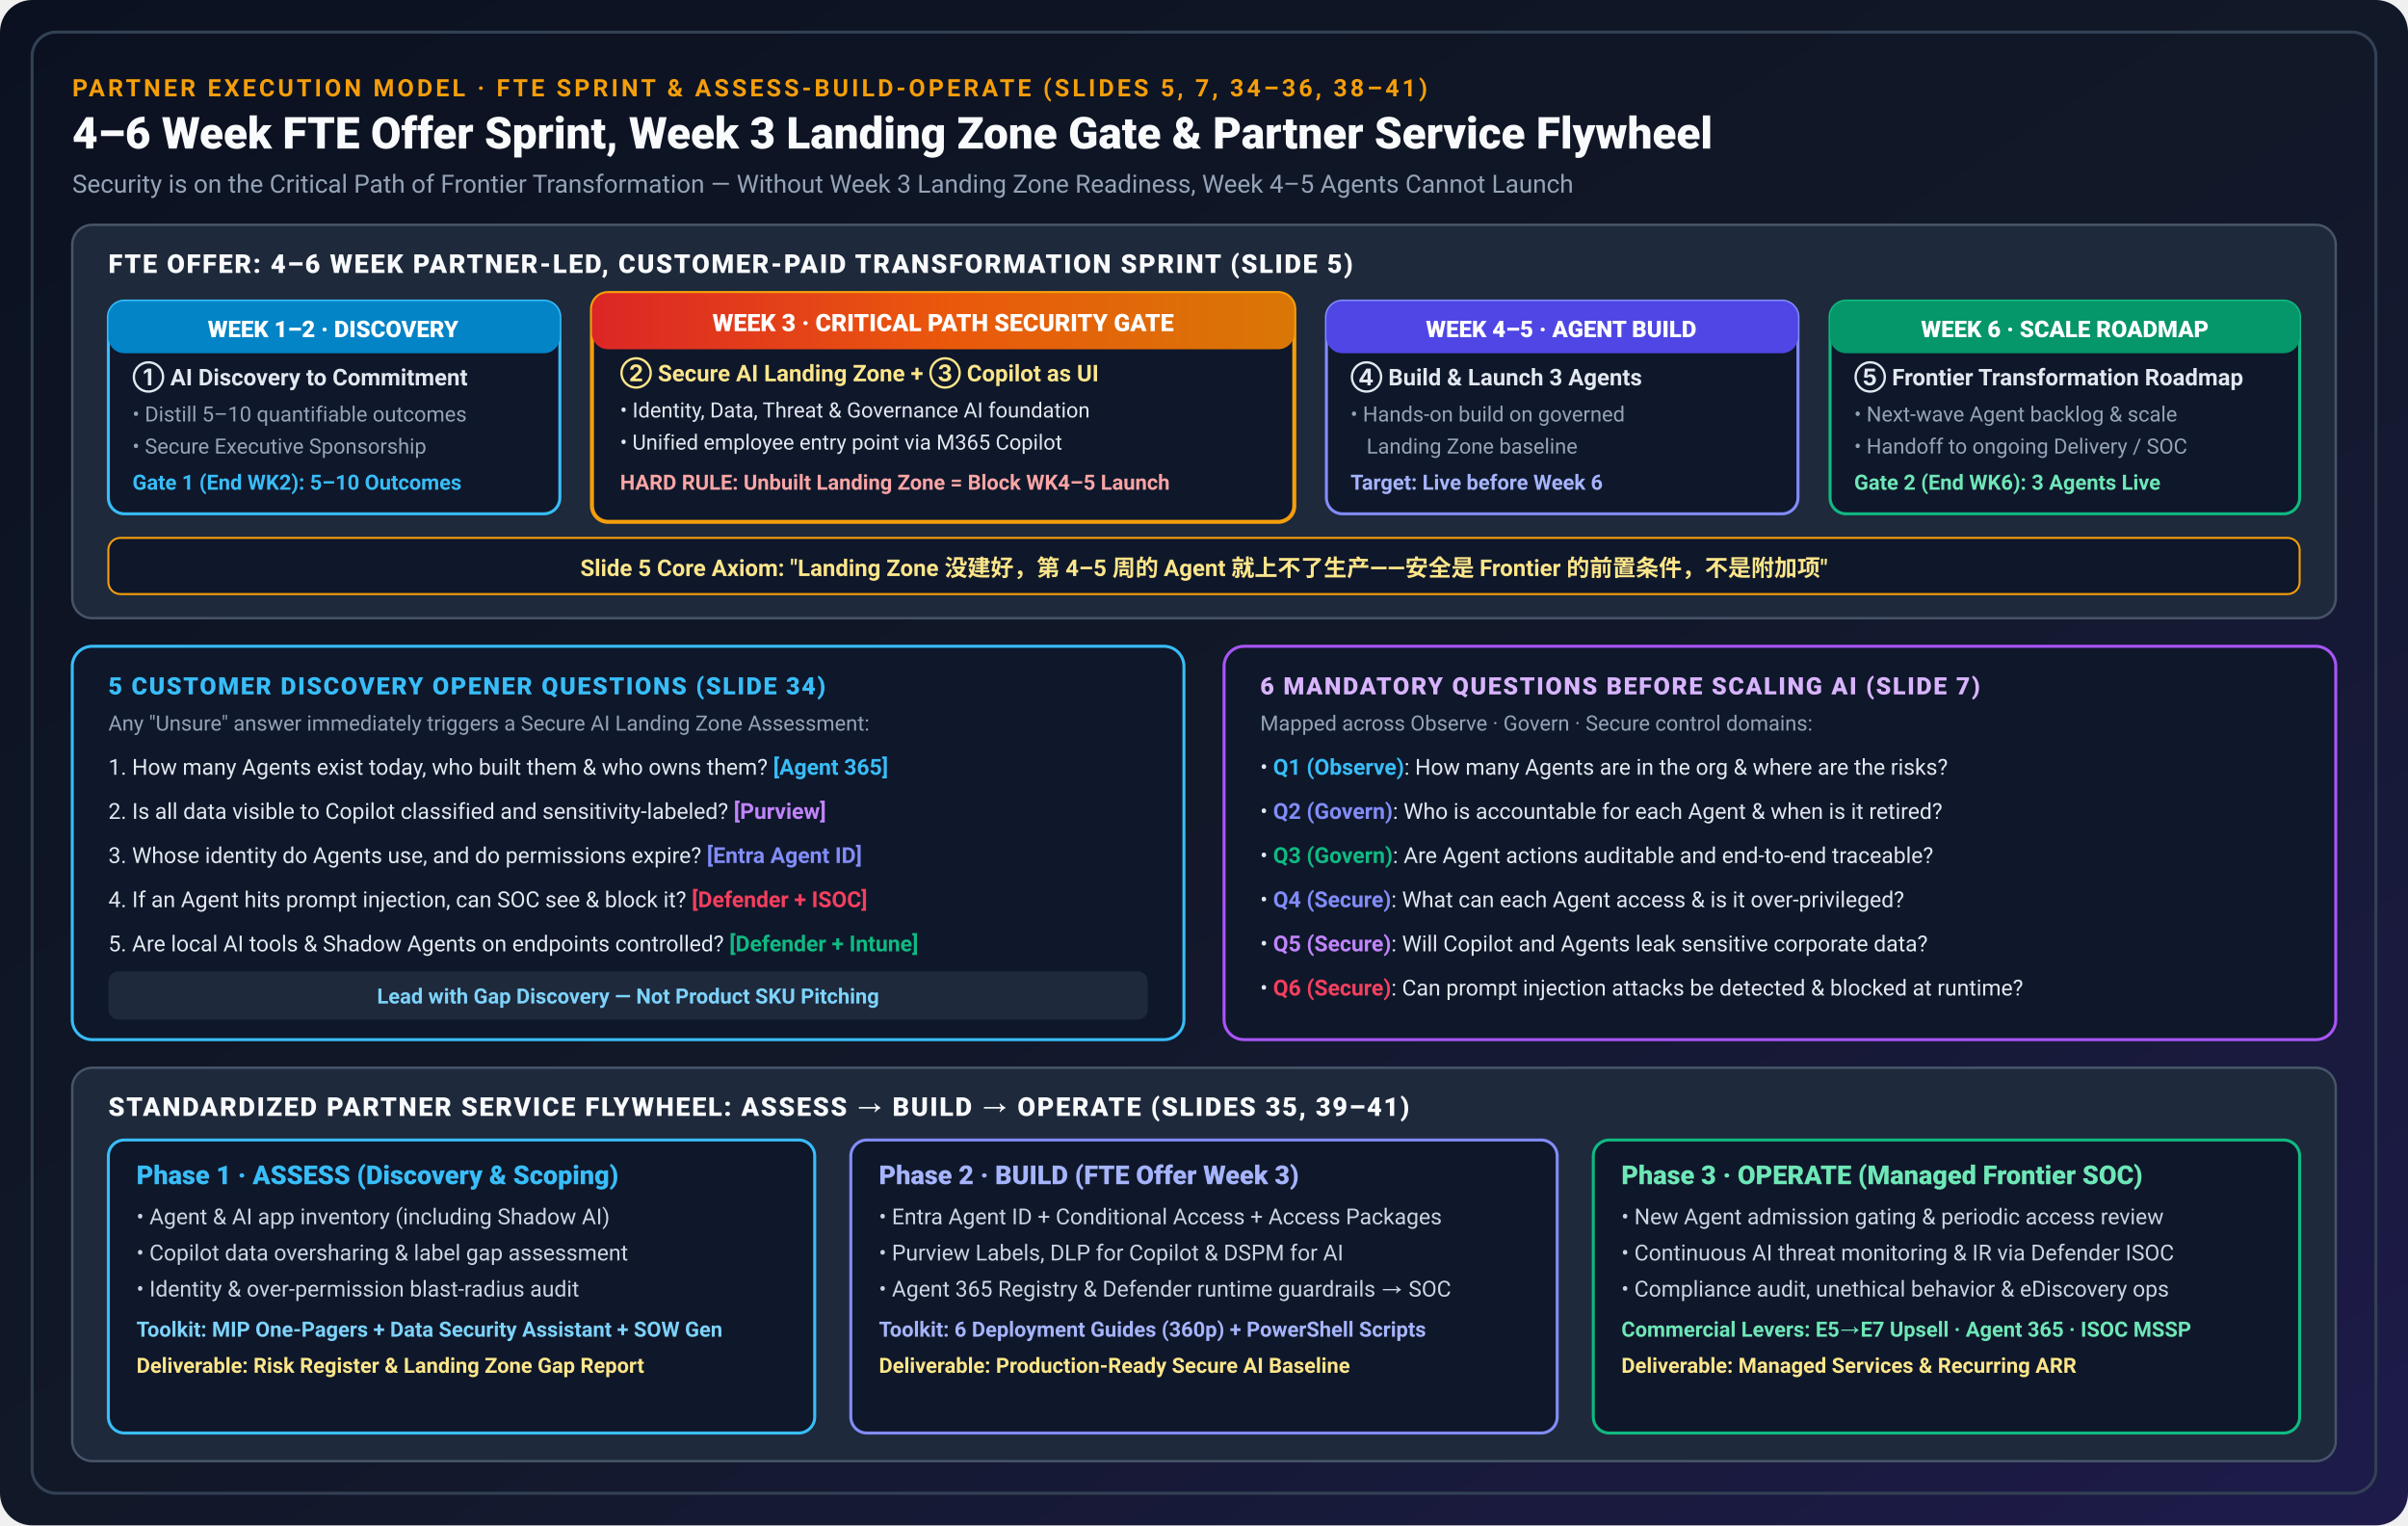
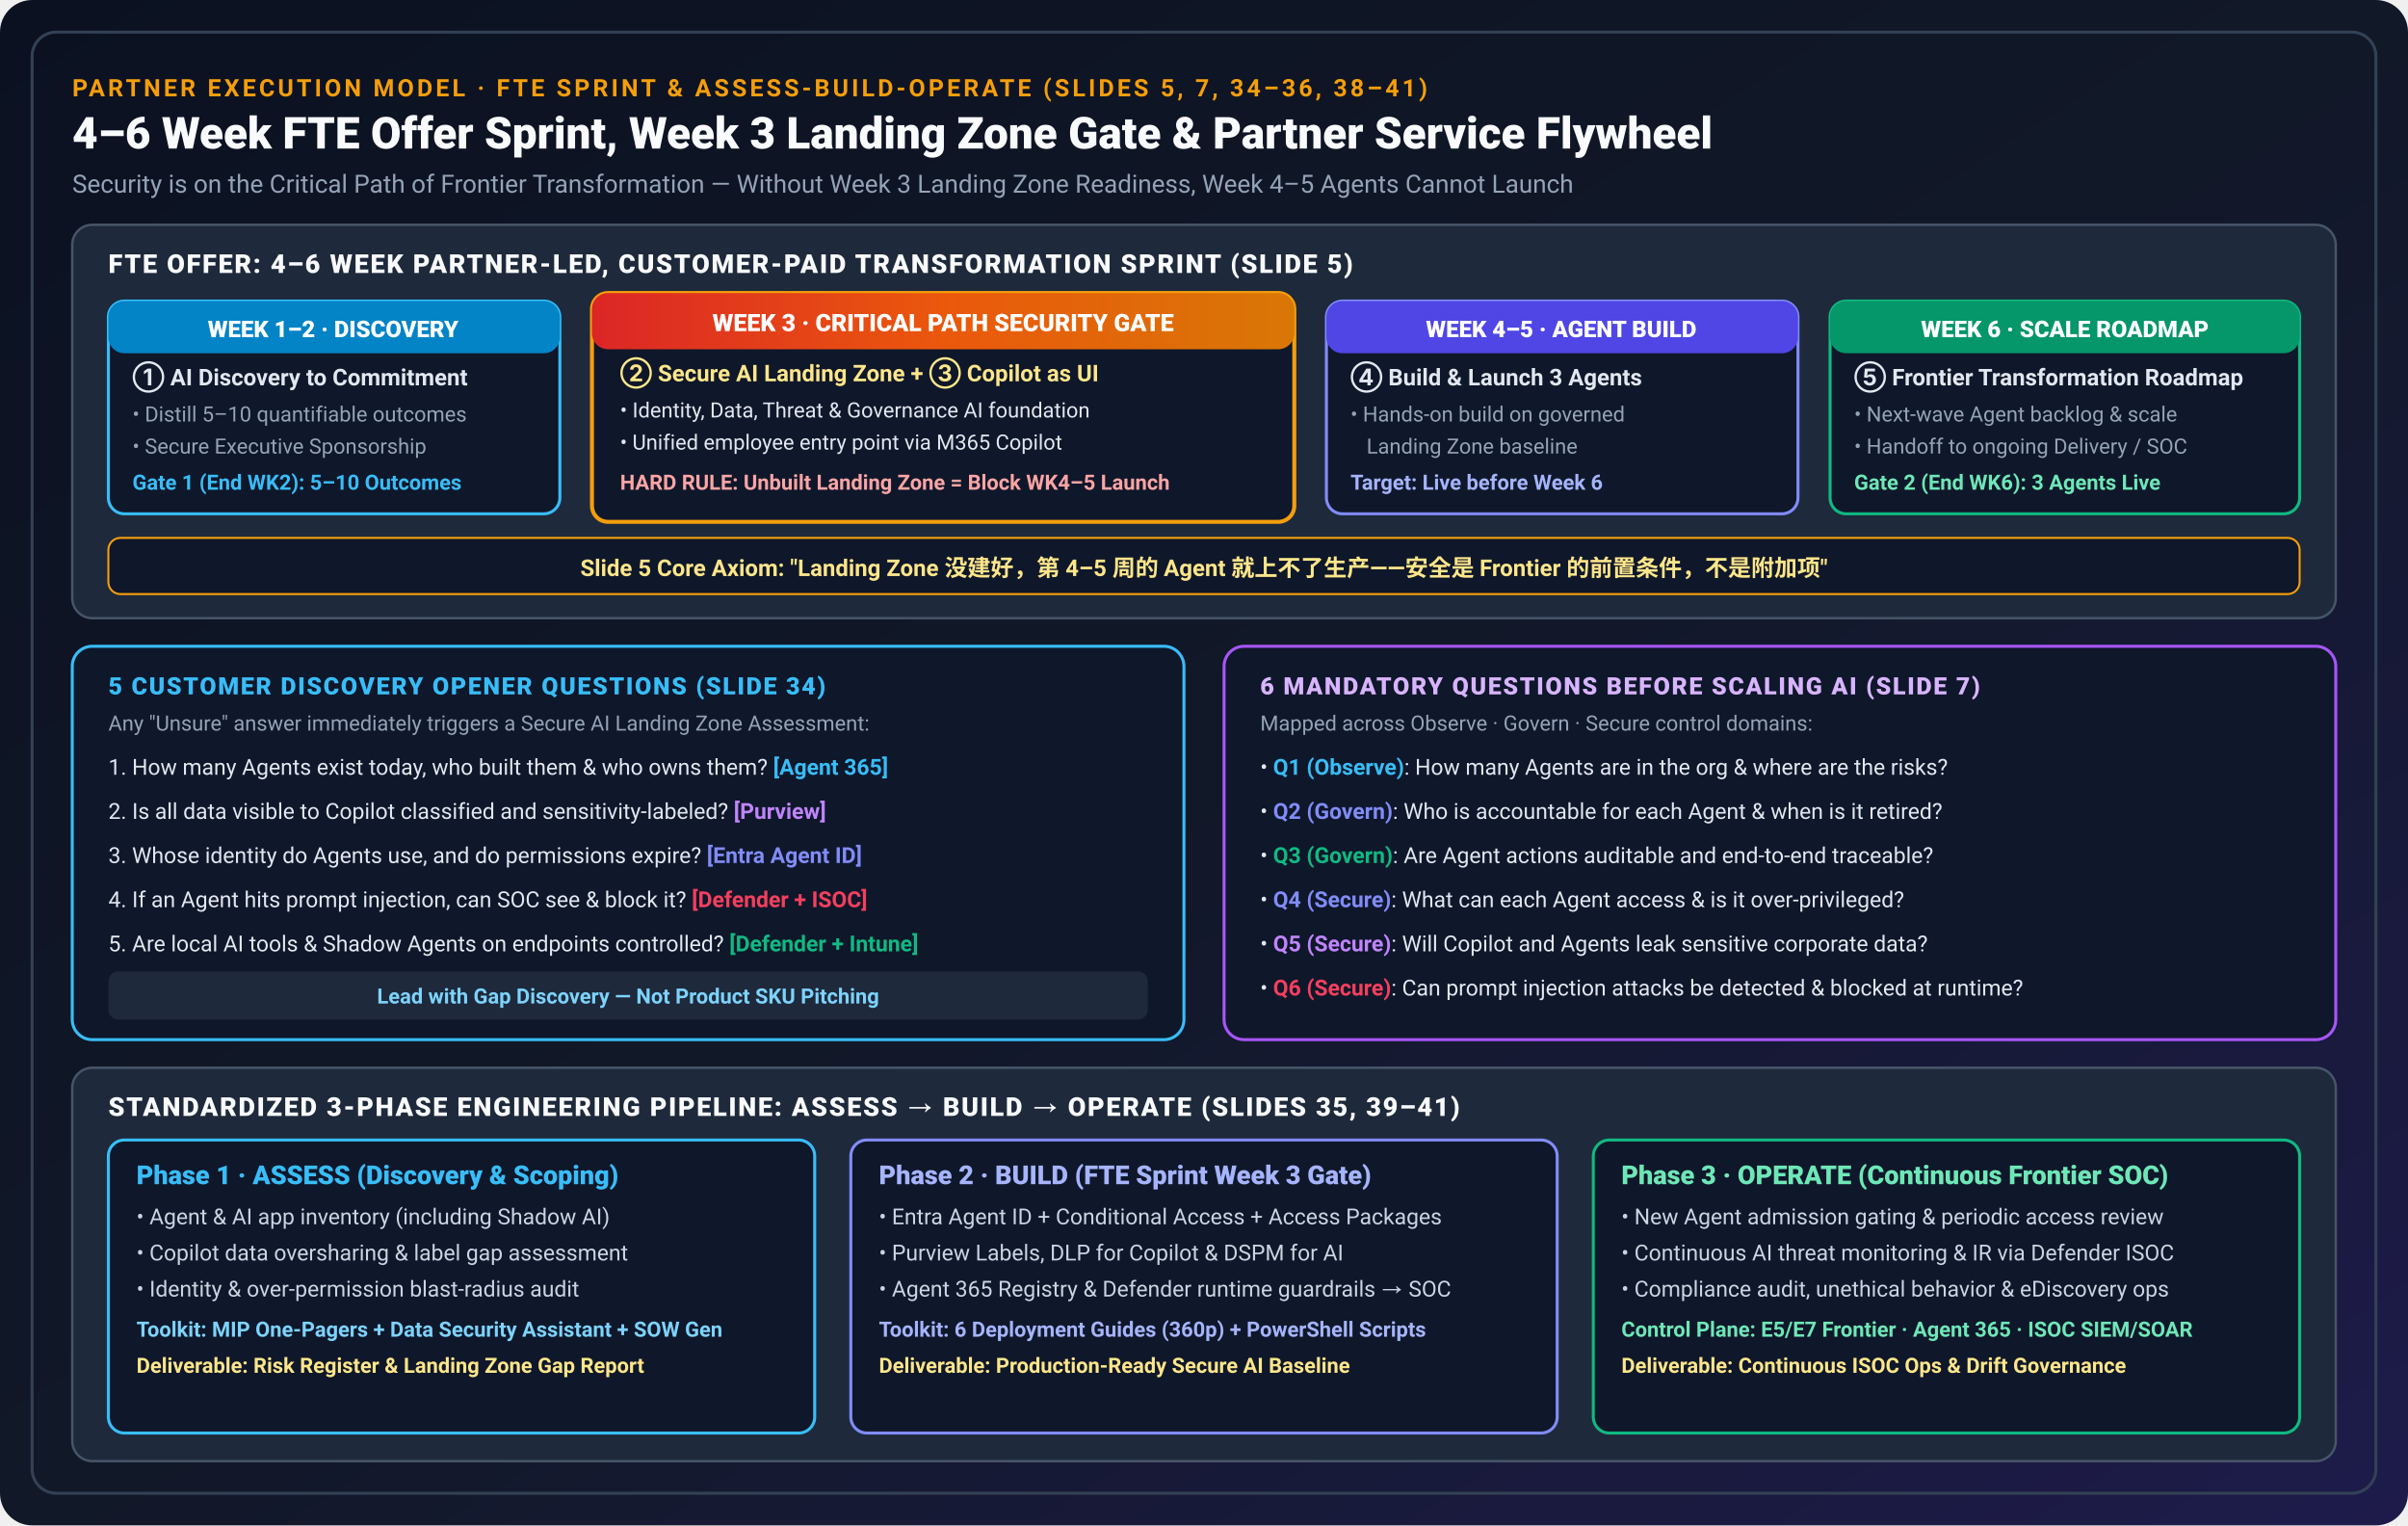
<svg xmlns="http://www.w3.org/2000/svg" viewBox="0 0 1200 760" width="1200" height="760" font-family="'Segoe UI', -apple-system, BlinkMacSystemFont, Roboto, Helvetica, Arial, sans-serif">
  <defs>
    <linearGradient id="bgSprint" x1="0" y1="0" x2="1" y2="1">
      <stop offset="0%" stop-color="#0B1120" />
      <stop offset="50%" stop-color="#111827" />
      <stop offset="100%" stop-color="#1E1B4B" />
    </linearGradient>
    <linearGradient id="gateGrad" x1="0" y1="0" x2="1" y2="0">
      <stop offset="0%" stop-color="#DC2626" />
      <stop offset="50%" stop-color="#EA580C" />
      <stop offset="100%" stop-color="#D97706" />
    </linearGradient>
  </defs>
  <rect width="1200" height="760" rx="16" fill="url(#bgSprint)" />
  <rect x="16" y="16" width="1168" height="728" rx="12" fill="none" stroke="#334155" stroke-width="1.5" />
  <text x="36" y="48" fill="#F59E0B" font-size="12" font-weight="700" letter-spacing="1.5">PARTNER EXECUTION MODEL · FTE SPRINT &amp; ASSESS-BUILD-OPERATE (SLIDES 5, 7, 34–36, 38–41)</text>
  <text x="36" y="74" fill="#F8FAFC" font-size="22" font-weight="800">4–6 Week FTE Offer Sprint, Week 3 Landing Zone Gate &amp; Partner Service Flywheel</text>
  <text x="36" y="96" fill="#94A3B8" font-size="12.5">Security is on the Critical Path of Frontier Transformation — Without Week 3 Landing Zone Readiness, Week 4–5 Agents Cannot Launch</text>
  <rect x="36" y="112" width="1128" height="196" rx="10" fill="#1E293B" stroke="#475569" stroke-width="1.2" />
  <text x="54" y="136" fill="#F8FAFC" font-size="13" font-weight="800" letter-spacing="0.8">FTE OFFER: 4–6 WEEK PARTNER-LED, CUSTOMER-PAID TRANSFORMATION SPRINT (SLIDE 5)</text>
  <rect x="54" y="150" width="225" height="106" rx="8" fill="#0F172A" stroke="#38BDF8" stroke-width="1.5" />
  <rect x="54" y="150" width="225" height="26" rx="8" fill="#0284C7" />
  <text x="166" y="168" text-anchor="middle" fill="#FFFFFF" font-size="11.5" font-weight="800">WEEK 1–2 · DISCOVERY</text>
  <text x="66" y="192" fill="#E2E8F0" font-size="11.5" font-weight="700">① AI Discovery to Commitment</text>
  <text x="66" y="210" fill="#94A3B8" font-size="10.5">• Distill 5–10 quantifiable outcomes</text>
  <text x="66" y="226" fill="#94A3B8" font-size="10.5">• Secure Executive Sponsorship</text>
  <text x="66" y="244" fill="#38BDF8" font-size="10.5" font-weight="700">Gate 1 (End WK2): 5–10 Outcomes</text>
  <rect x="295" y="146" width="350" height="114" rx="8" fill="#0F172A" stroke="#F59E0B" stroke-width="2" />
  <rect x="295" y="146" width="350" height="28" rx="8" fill="url(#gateGrad)" />
  <text x="470" y="165" text-anchor="middle" fill="#FFFFFF" font-size="12" font-weight="800">WEEK 3 · CRITICAL PATH SECURITY GATE</text>
  <text x="309" y="190" fill="#FDE68A" font-size="11.5" font-weight="700">② Secure AI Landing Zone + ③ Copilot as UI</text>
  <text x="309" y="208" fill="#E2E8F0" font-size="10.5">• Identity, Data, Threat &amp; Governance AI foundation</text>
  <text x="309" y="224" fill="#E2E8F0" font-size="10.5">• Unified employee entry point via M365 Copilot</text>
  <text x="309" y="244" fill="#FCA5A5" font-size="10.5" font-weight="700">HARD RULE: Unbuilt Landing Zone = Block WK4–5 Launch</text>
  <rect x="661" y="150" width="235" height="106" rx="8" fill="#0F172A" stroke="#818CF8" stroke-width="1.5" />
  <rect x="661" y="150" width="235" height="26" rx="8" fill="#4F46E5" />
  <text x="778" y="168" text-anchor="middle" fill="#FFFFFF" font-size="11.5" font-weight="800">WEEK 4–5 · AGENT BUILD</text>
  <text x="673" y="192" fill="#E2E8F0" font-size="11.5" font-weight="700">④ Build &amp; Launch 3 Agents</text>
  <text x="673" y="210" fill="#94A3B8" font-size="10.5">• Hands-on build on governed</text>
  <text x="681" y="226" fill="#94A3B8" font-size="10.5">Landing Zone baseline</text>
  <text x="673" y="244" fill="#A5B4FC" font-size="10.5" font-weight="700">Target: Live before Week 6</text>
  <rect x="912" y="150" width="234" height="106" rx="8" fill="#0F172A" stroke="#10B981" stroke-width="1.5" />
  <rect x="912" y="150" width="234" height="26" rx="8" fill="#059669" />
  <text x="1029" y="168" text-anchor="middle" fill="#FFFFFF" font-size="11.5" font-weight="800">WEEK 6 · SCALE ROADMAP</text>
  <text x="924" y="192" fill="#E2E8F0" font-size="11.5" font-weight="700">⑤ Frontier Transformation Roadmap</text>
  <text x="924" y="210" fill="#94A3B8" font-size="10.5">• Next-wave Agent backlog &amp; scale</text>
  <text x="924" y="226" fill="#94A3B8" font-size="10.5">• Handoff to ongoing Delivery / SOC</text>
  <text x="924" y="244" fill="#6EE7B7" font-size="10.5" font-weight="700">Gate 2 (End WK6): 3 Agents Live</text>
  <rect x="54" y="268" width="1092" height="28" rx="6" fill="#0F172A" stroke="#F59E0B" stroke-width="1" />
  <text x="600" y="287" text-anchor="middle" fill="#FDE68A" font-size="11.5" font-weight="700">Slide 5 Core Axiom: "Landing Zone 没建好，第 4–5 周的 Agent 就上不了生产——安全是 Frontier 的前置条件，不是附加项"</text>
  <rect x="36" y="322" width="554" height="196" rx="10" fill="#0F172A" stroke="#38BDF8" stroke-width="1.5" />
  <text x="54" y="346" fill="#38BDF8" font-size="12" font-weight="800" letter-spacing="0.8">5 CUSTOMER DISCOVERY OPENER QUESTIONS (SLIDE 34)</text>
  <text x="54" y="364" fill="#94A3B8" font-size="10.5">Any "Unsure" answer immediately triggers a Secure AI Landing Zone Assessment:</text>
  <text x="54" y="386" fill="#E2E8F0" font-size="11">1. How many Agents exist today, who built them &amp; who owns them? <tspan fill="#38BDF8" font-weight="700">[Agent 365]</tspan>
  </text>
  <text x="54" y="408" fill="#E2E8F0" font-size="11">2. Is all data visible to Copilot classified and sensitivity-labeled? <tspan fill="#C084FC" font-weight="700">[Purview]</tspan>
  </text>
  <text x="54" y="430" fill="#E2E8F0" font-size="11">3. Whose identity do Agents use, and do permissions expire? <tspan fill="#818CF8" font-weight="700">[Entra Agent ID]</tspan>
  </text>
  <text x="54" y="452" fill="#E2E8F0" font-size="11">4. If an Agent hits prompt injection, can SOC see &amp; block it? <tspan fill="#F43F5E" font-weight="700">[Defender + ISOC]</tspan>
  </text>
  <text x="54" y="474" fill="#E2E8F0" font-size="11">5. Are local AI tools &amp; Shadow Agents on endpoints controlled? <tspan fill="#10B981" font-weight="700">[Defender + Intune]</tspan>
  </text>
  <rect x="54" y="484" width="518" height="24" rx="5" fill="#1E293B" />
  <text x="313" y="500" text-anchor="middle" fill="#7DD3FC" font-size="10.5" font-weight="700">Lead with Gap Discovery — Not Product SKU Pitching</text>
  <rect x="610" y="322" width="554" height="196" rx="10" fill="#0F172A" stroke="#A855F7" stroke-width="1.5" />
  <text x="628" y="346" fill="#D8B4FE" font-size="12" font-weight="800" letter-spacing="0.8">6 MANDATORY QUESTIONS BEFORE SCALING AI (SLIDE 7)</text>
  <text x="628" y="364" fill="#94A3B8" font-size="10.5">Mapped across Observe · Govern · Secure control domains:</text>
  <text x="628" y="386" fill="#E2E8F0" font-size="11">• <tspan fill="#38BDF8" font-weight="700">Q1 (Observe)</tspan>: How many Agents are in the org &amp; where are the risks?</text>
  <text x="628" y="408" fill="#E2E8F0" font-size="11">• <tspan fill="#818CF8" font-weight="700">Q2 (Govern)</tspan>: Who is accountable for each Agent &amp; when is it retired?</text>
  <text x="628" y="430" fill="#E2E8F0" font-size="11">• <tspan fill="#10B981" font-weight="700">Q3 (Govern)</tspan>: Are Agent actions auditable and end-to-end traceable?</text>
  <text x="628" y="452" fill="#E2E8F0" font-size="11">• <tspan fill="#818CF8" font-weight="700">Q4 (Secure)</tspan>: What can each Agent access &amp; is it over-privileged?</text>
  <text x="628" y="474" fill="#E2E8F0" font-size="11">• <tspan fill="#C084FC" font-weight="700">Q5 (Secure)</tspan>: Will Copilot and Agents leak sensitive corporate data?</text>
  <text x="628" y="496" fill="#E2E8F0" font-size="11">• <tspan fill="#F43F5E" font-weight="700">Q6 (Secure)</tspan>: Can prompt injection attacks be detected &amp; blocked at runtime?</text>
  <rect x="36" y="532" width="1128" height="196" rx="10" fill="#1E293B" stroke="#475569" stroke-width="1.2" />
-   <text x="54" y="556" fill="#F8FAFC" font-size="13" font-weight="800" letter-spacing="0.8">STANDARDIZED PARTNER SERVICE FLYWHEEL: ASSESS → BUILD → OPERATE (SLIDES 35, 39–41)</text>
+   <text x="54" y="556" fill="#F8FAFC" font-size="13" font-weight="800" letter-spacing="0.8">STANDARDIZED 3-PHASE ENGINEERING PIPELINE: ASSESS → BUILD → OPERATE (SLIDES 35, 39–41)</text>
  <rect x="54" y="568" width="352" height="146" rx="8" fill="#0F172A" stroke="#38BDF8" stroke-width="1.5" />
  <text x="68" y="590" fill="#38BDF8" font-size="13" font-weight="800">Phase 1 · ASSESS (Discovery &amp; Scoping)</text>
  <text x="68" y="610" fill="#CBD5E1" font-size="11">• Agent &amp; AI app inventory (including Shadow AI)</text>
  <text x="68" y="628" fill="#CBD5E1" font-size="11">• Copilot data oversharing &amp; label gap assessment</text>
  <text x="68" y="646" fill="#CBD5E1" font-size="11">• Identity &amp; over-permission blast-radius audit</text>
  <text x="68" y="666" fill="#7DD3FC" font-size="10.5" font-weight="700">Toolkit: MIP One-Pagers + Data Security Assistant + SOW Gen</text>
  <text x="68" y="684" fill="#FDE68A" font-size="10.5" font-weight="700">Deliverable: Risk Register &amp; Landing Zone Gap Report</text>
  <rect x="424" y="568" width="352" height="146" rx="8" fill="#0F172A" stroke="#818CF8" stroke-width="1.5" />
-   <text x="438" y="590" fill="#A5B4FC" font-size="13" font-weight="800">Phase 2 · BUILD (FTE Offer Week 3)</text>
+   <text x="438" y="590" fill="#A5B4FC" font-size="13" font-weight="800">Phase 2 · BUILD (FTE Sprint Week 3 Gate)</text>
  <text x="438" y="610" fill="#CBD5E1" font-size="11">• Entra Agent ID + Conditional Access + Access Packages</text>
  <text x="438" y="628" fill="#CBD5E1" font-size="11">• Purview Labels, DLP for Copilot &amp; DSPM for AI</text>
  <text x="438" y="646" fill="#CBD5E1" font-size="11">• Agent 365 Registry &amp; Defender runtime guardrails → SOC</text>
  <text x="438" y="666" fill="#A5B4FC" font-size="10.5" font-weight="700">Toolkit: 6 Deployment Guides (360p) + PowerShell Scripts</text>
  <text x="438" y="684" fill="#FDE68A" font-size="10.5" font-weight="700">Deliverable: Production-Ready Secure AI Baseline</text>
  <rect x="794" y="568" width="352" height="146" rx="8" fill="#0F172A" stroke="#10B981" stroke-width="1.5" />
-   <text x="808" y="590" fill="#6EE7B7" font-size="13" font-weight="800">Phase 3 · OPERATE (Managed Frontier SOC)</text>
+   <text x="808" y="590" fill="#6EE7B7" font-size="13" font-weight="800">Phase 3 · OPERATE (Continuous Frontier SOC)</text>
  <text x="808" y="610" fill="#CBD5E1" font-size="11">• New Agent admission gating &amp; periodic access review</text>
  <text x="808" y="628" fill="#CBD5E1" font-size="11">• Continuous AI threat monitoring &amp; IR via Defender ISOC</text>
  <text x="808" y="646" fill="#CBD5E1" font-size="11">• Compliance audit, unethical behavior &amp; eDiscovery ops</text>
-   <text x="808" y="666" fill="#6EE7B7" font-size="10.5" font-weight="700">Commercial Levers: E5→E7 Upsell · Agent 365 · ISOC MSSP</text>
-   <text x="808" y="684" fill="#FDE68A" font-size="10.5" font-weight="700">Deliverable: Managed Services &amp; Recurring ARR</text>
+   <text x="808" y="666" fill="#6EE7B7" font-size="10.5" font-weight="700">Control Plane: E5/E7 Frontier · Agent 365 · ISOC SIEM/SOAR</text>
+   <text x="808" y="684" fill="#FDE68A" font-size="10.5" font-weight="700">Deliverable: Continuous ISOC Ops &amp; Drift Governance</text>
</svg>
